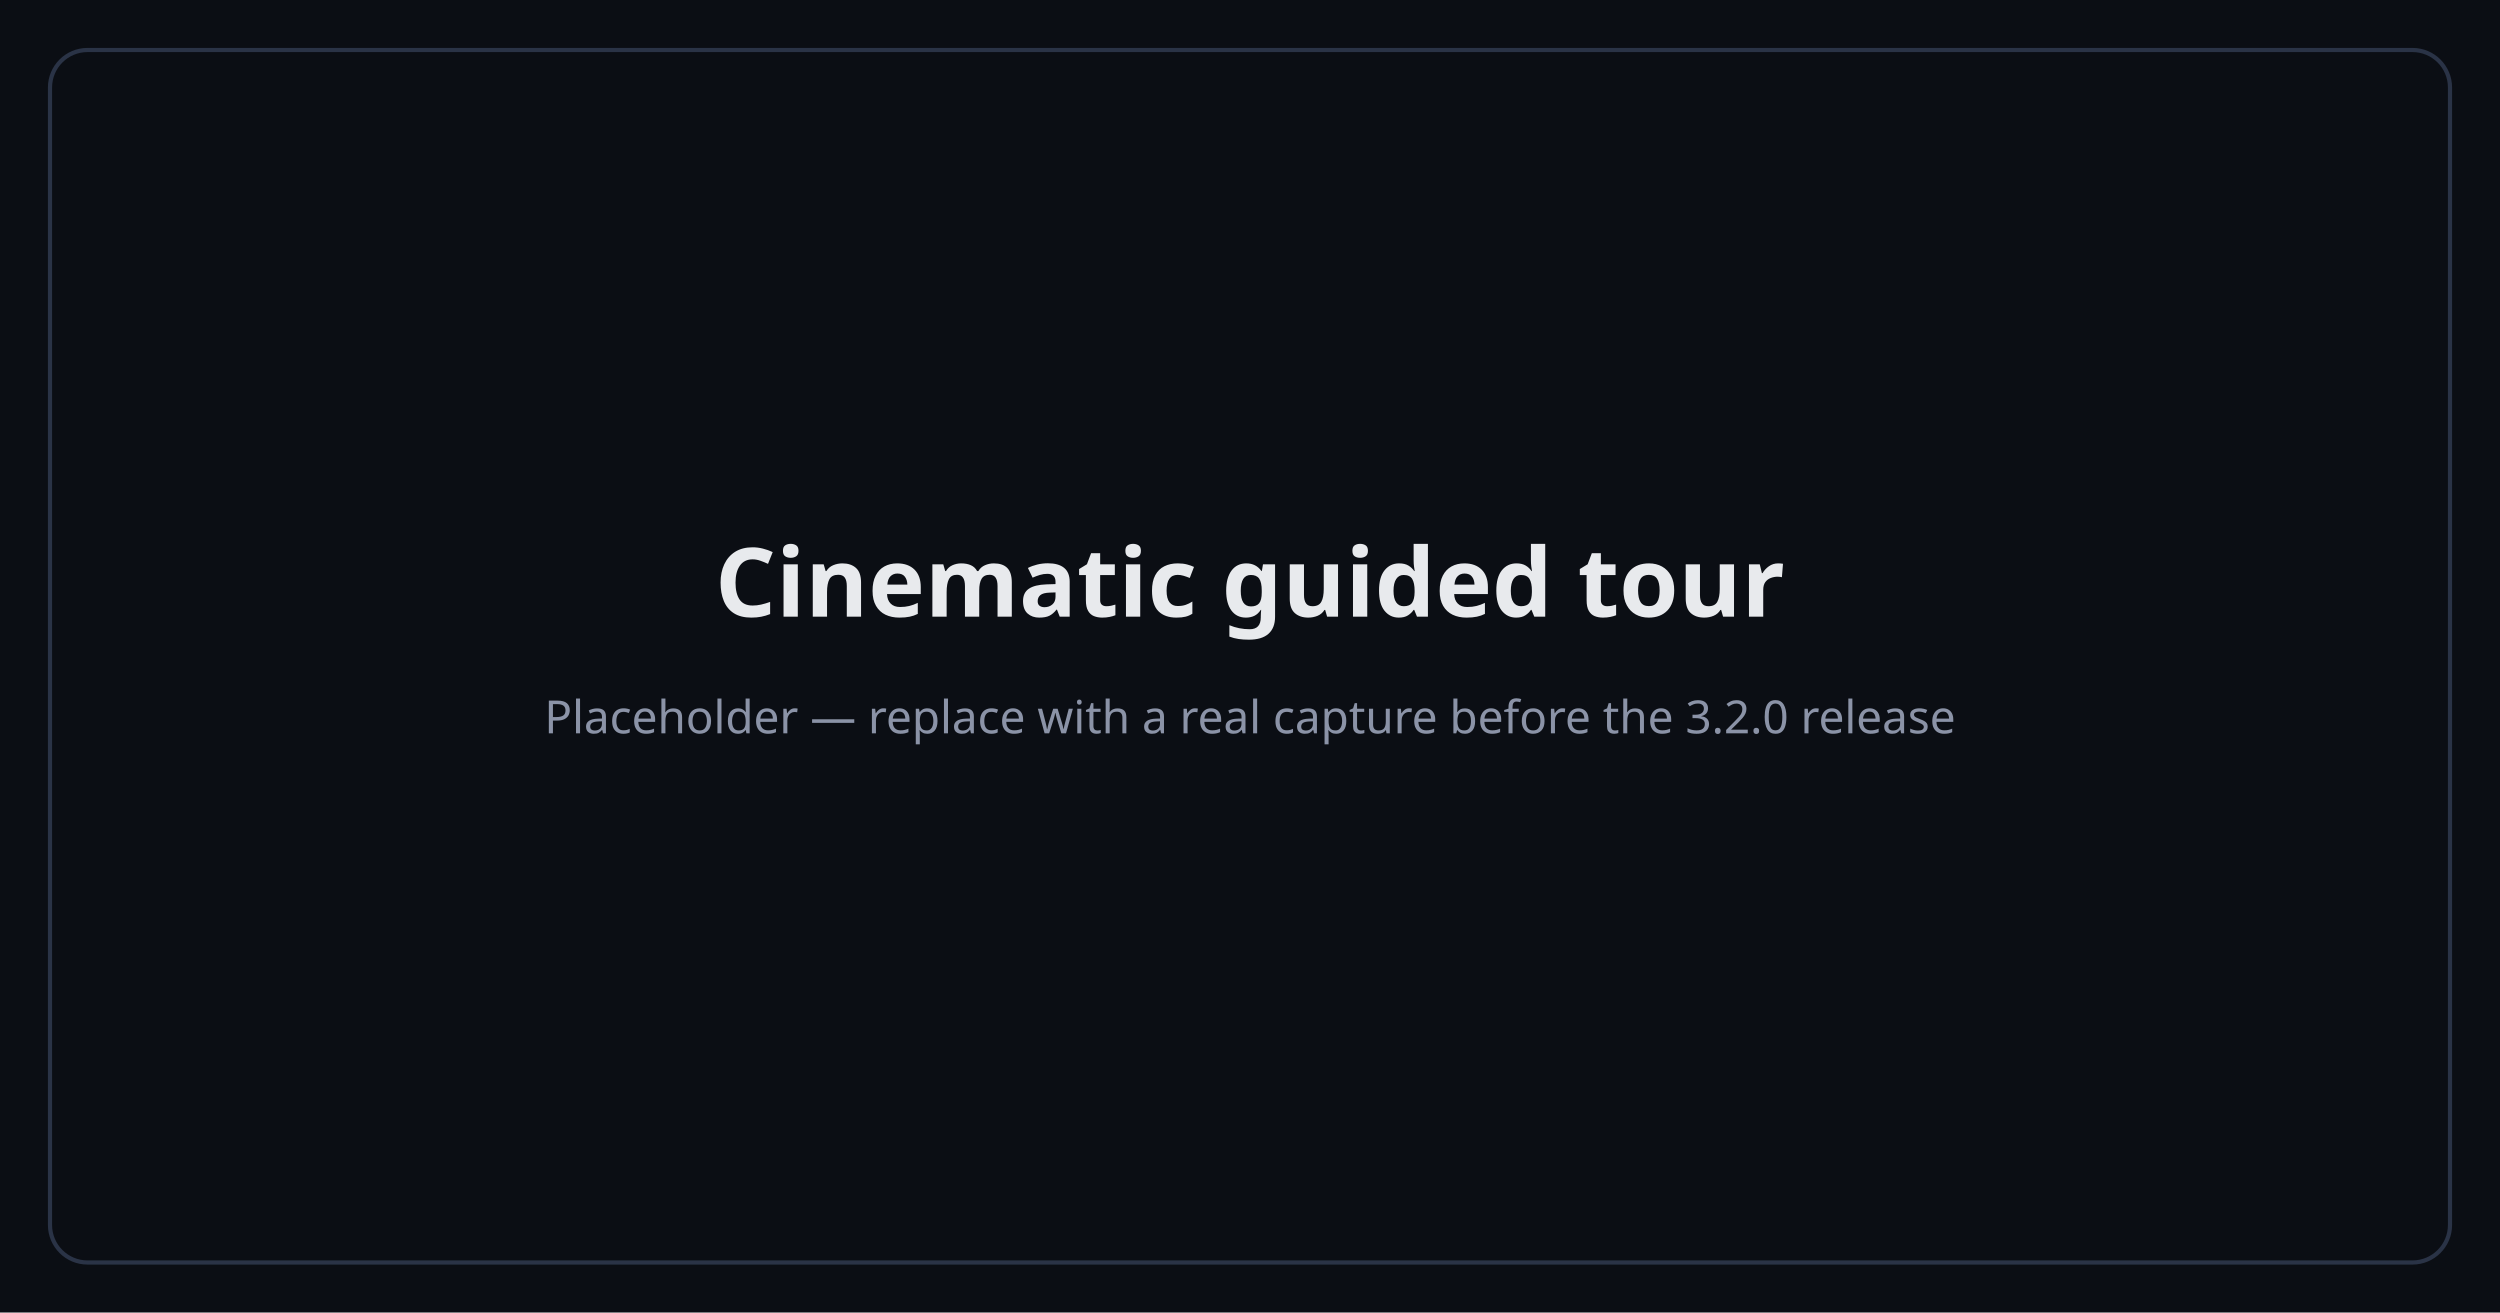
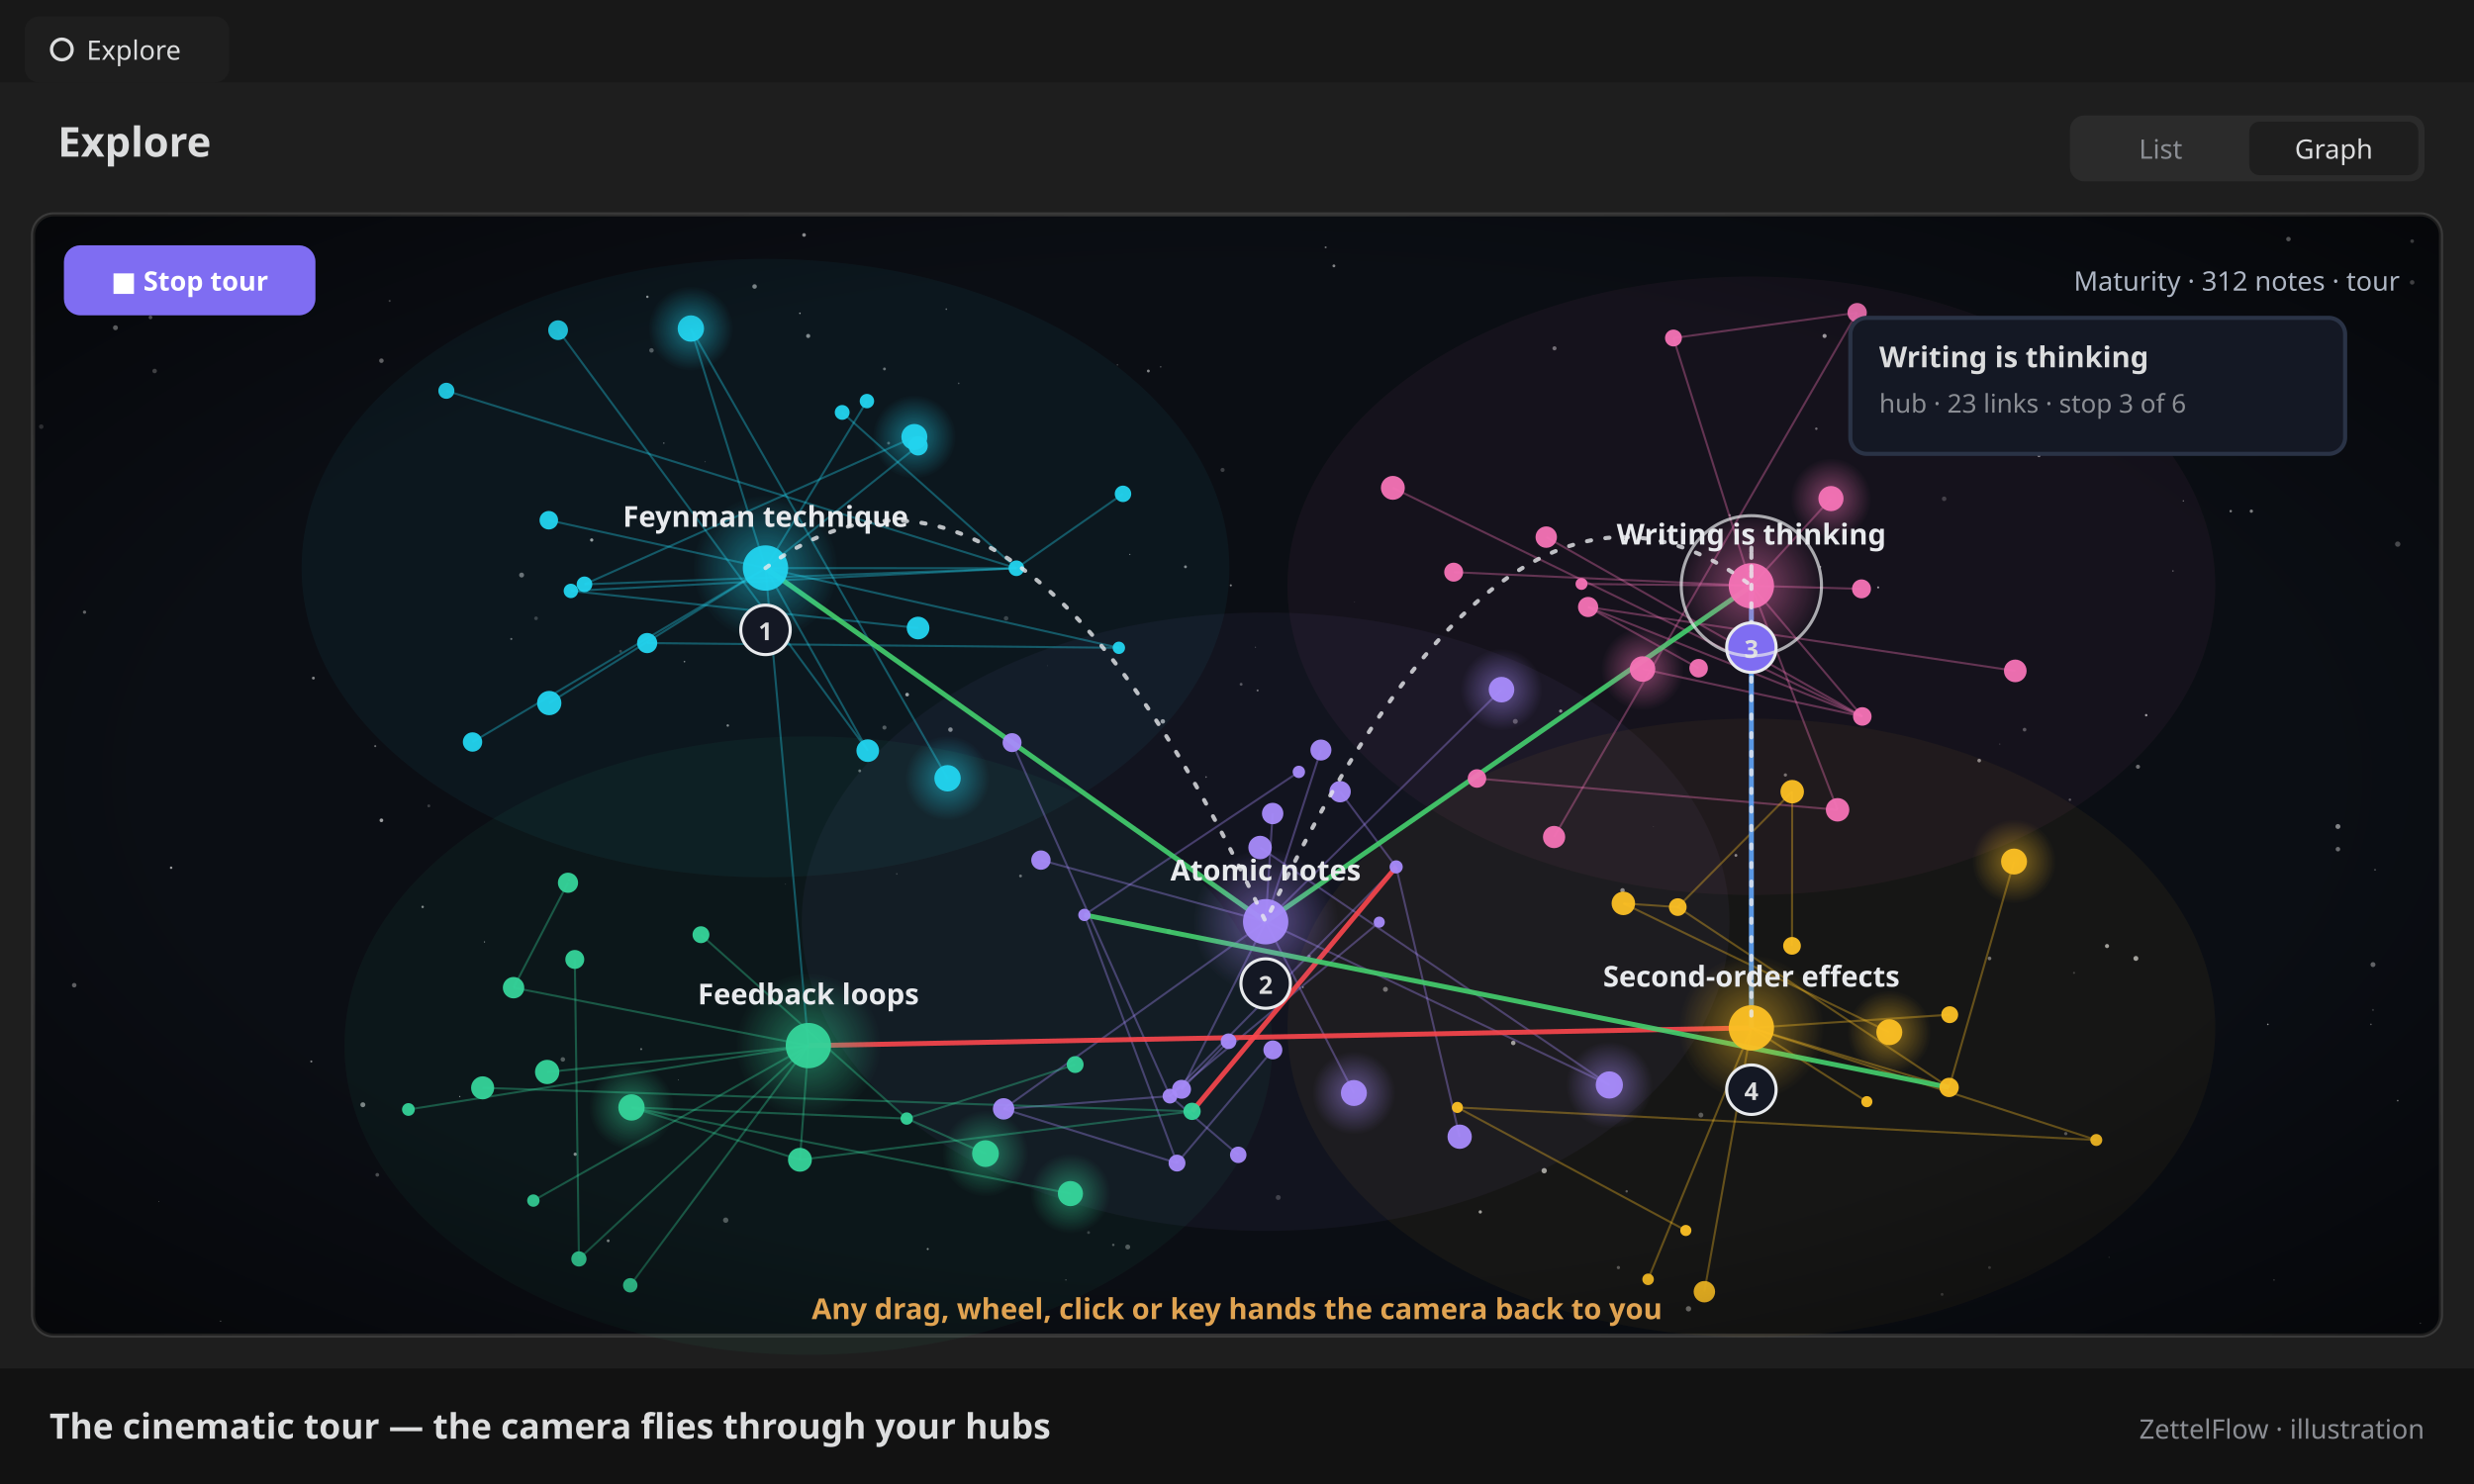
- <svg xmlns="http://www.w3.org/2000/svg" width="1200" height="630" viewBox="0 0 1200 630" role="img" aria-label="Cinematic guided tour (placeholder)">
-   <rect width="1200" height="630" fill="#0b0e14" />
-   <rect x="24" y="24" width="1152" height="582" rx="18" fill="none" stroke="#2a3346" stroke-width="2" />
-   <text x="600" y="296" fill="#e8eaed" font-family="sans-serif" font-size="46" font-weight="700" text-anchor="middle">Cinematic guided tour</text>
-   <text x="600" y="352" fill="#8b93a7" font-family="sans-serif" font-size="22" text-anchor="middle">Placeholder — replace with a real capture before the 3.2.0 release</text>
+ <svg xmlns="http://www.w3.org/2000/svg" width="1200" height="720" viewBox="0 0 1200 720" role="img" aria-labelledby="t d" font-family="sans-serif">
+   <defs>
+     <radialGradient id="glow0">
+       <stop offset="0" stop-color="#22d3ee" stop-opacity="0.55" />
+       <stop offset="1" stop-color="#22d3ee" stop-opacity="0" />
+     </radialGradient>
+     <radialGradient id="glow1">
+       <stop offset="0" stop-color="#a78bfa" stop-opacity="0.55" />
+       <stop offset="1" stop-color="#a78bfa" stop-opacity="0" />
+     </radialGradient>
+     <radialGradient id="glow2">
+       <stop offset="0" stop-color="#f472b6" stop-opacity="0.55" />
+       <stop offset="1" stop-color="#f472b6" stop-opacity="0" />
+     </radialGradient>
+     <radialGradient id="glow3">
+       <stop offset="0" stop-color="#34d399" stop-opacity="0.55" />
+       <stop offset="1" stop-color="#34d399" stop-opacity="0" />
+     </radialGradient>
+     <radialGradient id="glow4">
+       <stop offset="0" stop-color="#fbbf24" stop-opacity="0.55" />
+       <stop offset="1" stop-color="#fbbf24" stop-opacity="0" />
+     </radialGradient>
+     <radialGradient id="vignette" cx="0.5" cy="0.5" r="0.75">
+       <stop offset="0.6" stop-color="#000" stop-opacity="0" />
+       <stop offset="1" stop-color="#000" stop-opacity="0.6" />
+     </radialGradient>
+   </defs>
+   <rect x="0" y="0" width="1200" height="720" rx="0" fill="#1e1e1e" />
+   <rect x="0" y="0" width="1200" height="40" rx="0" fill="#181818" />
+   <rect x="12" y="8" width="99.2" height="32" rx="7" fill="#1e1e1e" />
+   <circle cx="30" cy="24" r="5" fill="none" stroke="#dcddde" stroke-width="1.6" />
+   <text x="42" y="29" fill="#dcddde" font-size="13">Explore</text>
+   <text x="28" y="76" fill="#dcddde" font-size="20" font-weight="700">Explore</text>
+   <rect x="1004" y="56" width="172" height="32" rx="7" fill="#2b2b2b" />
+   <rect x="1091" y="59" width="82" height="26" rx="5" fill="#1e1e1e" />
+   <text x="1048" y="77" fill="#8b8e94" font-size="13" text-anchor="middle">List</text>
+   <text x="1132" y="77" fill="#dcddde" font-size="13" text-anchor="middle">Graph</text>
+   <rect x="16" y="104" width="1168" height="544" rx="10" fill="#0b0e14" stroke="#3a3a3a" stroke-width="2" />
+   <circle cx="20" cy="207" r="1.1" fill="#fff" opacity="0.2" />
+   <circle cx="942" cy="628" r="0.7" fill="#fff" opacity="0.2" />
+   <circle cx="152" cy="329" r="0.7" fill="#fff" opacity="0.5" />
+   <circle cx="575" cy="275" r="0.7" fill="#fff" opacity="0.5" />
+   <circle cx="67" cy="145" r="0.7" fill="#fff" opacity="0.5" />
+   <circle cx="899" cy="205" r="0.5" fill="#fff" opacity="0.3" />
+   <circle cx="734" cy="506" r="1.1" fill="#fff" opacity="0.6" />
+   <circle cx="883" cy="275" r="0.4" fill="#fff" opacity="0.6" />
+   <circle cx="440" cy="337" r="0.9" fill="#fff" opacity="0.6" />
+   <circle cx="825" cy="541" r="1.2" fill="#fff" opacity="0.3" />
+   <circle cx="279" cy="560" r="0.8" fill="#fff" opacity="0.5" />
+   <circle cx="1022" cy="459" r="1" fill="#fff" opacity="0.6" />
+   <circle cx="547" cy="605" r="1.2" fill="#fff" opacity="0.3" />
+   <circle cx="182" cy="362" r="0.5" fill="#fff" opacity="0.4" />
+   <circle cx="459" cy="150" r="0.4" fill="#fff" opacity="0.4" />
+   <circle cx="185" cy="398" r="0.9" fill="#fff" opacity="0.6" />
+   <circle cx="1041" cy="347" r="0.6" fill="#fff" opacity="0.6" />
+   <circle cx="635" cy="464" r="0.8" fill="#fff" opacity="0.4" />
+   <circle cx="593" cy="228" r="1" fill="#fff" opacity="0.2" />
+   <circle cx="564" cy="350" r="1.1" fill="#fff" opacity="0.6" />
+   <circle cx="542" cy="177" r="0.4" fill="#fff" opacity="0.2" />
+   <circle cx="965" cy="465" r="0.9" fill="#fff" opacity="0.4" />
+   <circle cx="1174" cy="642" r="0.3" fill="#fff" opacity="0.5" />
+   <circle cx="205" cy="440" r="0.6" fill="#fff" opacity="0.5" />
+   <circle cx="842" cy="415" r="0.7" fill="#fff" opacity="0.5" />
+   <circle cx="989" cy="221" r="0.8" fill="#fff" opacity="0.5" />
+   <circle cx="465" cy="186" r="0.4" fill="#fff" opacity="0.3" />
+   <circle cx="960" cy="369" r="0.9" fill="#fff" opacity="0.5" />
+   <circle cx="1170" cy="117" r="0.9" fill="#fff" opacity="0.4" />
+   <circle cx="528" cy="598" r="0.7" fill="#fff" opacity="0.2" />
+   <circle cx="970" cy="361" r="0.2" fill="#fff" opacity="0.5" />
+   <circle cx="301" cy="316" r="0.7" fill="#fff" opacity="0.2" />
+   <circle cx="749" cy="568" r="1.3" fill="#fff" opacity="0.6" />
+   <circle cx="429" cy="179" r="0.7" fill="#fff" opacity="0.4" />
+   <circle cx="597" cy="284" r="0.5" fill="#fff" opacity="0.5" />
+   <circle cx="381" cy="429" r="0.2" fill="#fff" opacity="0.3" />
+   <circle cx="1006" cy="472" r="0.5" fill="#fff" opacity="0.2" />
+   <circle cx="332" cy="321" r="0.4" fill="#fff" opacity="0.5" />
+   <circle cx="176" cy="536" r="1.2" fill="#fff" opacity="0.5" />
+   <circle cx="183" cy="570" r="0.9" fill="#fff" opacity="0.3" />
+   <circle cx="287" cy="262" r="0.8" fill="#fff" opacity="0.6" />
+   <circle cx="316" cy="170" r="1.1" fill="#fff" opacity="0.3" />
+   <circle cx="632" cy="479" r="0.4" fill="#fff" opacity="0.6" />
+   <circle cx="982" cy="354" r="0.9" fill="#fff" opacity="0.3" />
+   <circle cx="342" cy="224" r="0.3" fill="#fff" opacity="0.2" />
+   <circle cx="189" cy="146" r="0.5" fill="#fff" opacity="0.3" />
+   <circle cx="1023" cy="610" r="0.3" fill="#fff" opacity="0.2" />
+   <circle cx="311" cy="509" r="0.5" fill="#fff" opacity="0.4" />
+   <circle cx="488" cy="300" r="1.1" fill="#fff" opacity="0.2" />
+   <circle cx="672" cy="480" r="1.2" fill="#fff" opacity="0.4" />
+   <circle cx="253" cy="279" r="1.2" fill="#fff" opacity="0.4" />
+   <circle cx="787" cy="432" r="1.1" fill="#fff" opacity="0.5" />
+   <circle cx="1100" cy="497" r="0.4" fill="#fff" opacity="0.6" />
+   <circle cx="1134" cy="412" r="1.1" fill="#fff" opacity="0.4" />
+   <circle cx="260" cy="300" r="0.9" fill="#fff" opacity="0.2" />
+   <circle cx="1150" cy="497" r="0.4" fill="#fff" opacity="0.4" />
+   <circle cx="508" cy="323" r="0.2" fill="#fff" opacity="0.2" />
+   <circle cx="943" cy="242" r="1.1" fill="#fff" opacity="0.2" />
+   <circle cx="1059" cy="243" r="0.3" fill="#fff" opacity="0.6" />
+   <circle cx="1110" cy="116" r="1.1" fill="#fff" opacity="0.5" />
+   <circle cx="1103" cy="621" r="0.4" fill="#fff" opacity="0.3" />
+   <circle cx="352" cy="592" r="1.3" fill="#fff" opacity="0.3" />
+   <circle cx="802" cy="401" r="0.2" fill="#fff" opacity="0.2" />
+   <circle cx="1134" cy="401" r="1.2" fill="#fff" opacity="0.5" />
+   <circle cx="185" cy="175" r="1.1" fill="#fff" opacity="0.4" />
+   <circle cx="461" cy="354" r="1.1" fill="#fff" opacity="0.5" />
+   <circle cx="1036" cy="465" r="1.2" fill="#fff" opacity="0.6" />
+   <circle cx="866" cy="376" r="0.8" fill="#fff" opacity="0.4" />
+   <circle cx="610" cy="335" r="0.5" fill="#fff" opacity="0.4" />
+   <circle cx="1170" cy="137" r="1.1" fill="#fff" opacity="0.4" />
+   <circle cx="885" cy="163" r="1" fill="#fff" opacity="0.6" />
+   <circle cx="248" cy="310" r="0.5" fill="#fff" opacity="0.4" />
+   <circle cx="495" cy="425" r="0.7" fill="#fff" opacity="0.4" />
+   <circle cx="1054" cy="277" r="0.3" fill="#fff" opacity="0.6" />
+   <circle cx="1151" cy="490" r="0.5" fill="#fff" opacity="0.2" />
+   <circle cx="329" cy="524" r="0.2" fill="#fff" opacity="0.5" />
+   <circle cx="609" cy="314" r="0.2" fill="#fff" opacity="0.6" />
+   <circle cx="366" cy="139" r="1.1" fill="#fff" opacity="0.5" />
+   <circle cx="1163" cy="264" r="1.3" fill="#fff" opacity="0.3" />
+   <circle cx="353" cy="352" r="0.6" fill="#fff" opacity="0.5" />
+   <circle cx="390" cy="114" r="0.9" fill="#fff" opacity="0.6" />
+   <circle cx="273" cy="514" r="1.1" fill="#fff" opacity="0.3" />
+   <circle cx="789" cy="578" r="0.6" fill="#fff" opacity="0.3" />
+   <circle cx="643" cy="120" r="0.5" fill="#fff" opacity="0.4" />
+   <circle cx="616" cy="486" r="0.6" fill="#fff" opacity="0.3" />
+   <circle cx="73" cy="154" r="0.9" fill="#fff" opacity="0.4" />
+   <circle cx="585" cy="377" r="0.4" fill="#fff" opacity="0.4" />
+   <circle cx="1057" cy="185" r="0.9" fill="#fff" opacity="0.6" />
+   <circle cx="735" cy="350" r="1.2" fill="#fff" opacity="0.3" />
+   <circle cx="56" cy="159" r="1.2" fill="#fff" opacity="0.5" />
+   <circle cx="557" cy="180" r="0.7" fill="#fff" opacity="0.5" />
+   <circle cx="1082" cy="248" r="0.6" fill="#fff" opacity="0.5" />
+   <circle cx="276" cy="427" r="0.5" fill="#fff" opacity="0.2" />
+   <circle cx="431" cy="215" r="0.7" fill="#fff" opacity="0.3" />
+   <circle cx="450" cy="606" r="0.5" fill="#fff" opacity="0.5" />
+   <circle cx="1092" cy="248" r="0.8" fill="#fff" opacity="0.5" />
+   <circle cx="647" cy="129" r="0.7" fill="#fff" opacity="0.5" />
+   <circle cx="563" cy="178" r="0.3" fill="#fff" opacity="0.5" />
+   <circle cx="1096" cy="139" r="0.5" fill="#fff" opacity="0.5" />
+   <circle cx="718" cy="588" r="0.8" fill="#fff" opacity="0.6" />
+   <circle cx="567" cy="452" r="1.2" fill="#fff" opacity="0.3" />
+   <circle cx="1004" cy="388" r="0.6" fill="#fff" opacity="0.3" />
+   <circle cx="223" cy="532" r="0.3" fill="#fff" opacity="0.6" />
+   <circle cx="819" cy="635" r="1.3" fill="#fff" opacity="0.4" />
+   <circle cx="757" cy="345" r="0.8" fill="#fff" opacity="0.5" />
+   <circle cx="548" cy="269" r="0.3" fill="#fff" opacity="0.5" />
+   <circle cx="41" cy="297" r="0.8" fill="#fff" opacity="0.4" />
+   <circle cx="322" cy="215" r="0.3" fill="#fff" opacity="0.6" />
+   <circle cx="620" cy="581" r="1.2" fill="#fff" opacity="0.2" />
+   <circle cx="839" cy="250" r="0.6" fill="#fff" opacity="0.4" />
+   <circle cx="235" cy="457" r="0.3" fill="#fff" opacity="0.6" />
+   <circle cx="392" cy="163" r="1" fill="#fff" opacity="0.5" />
+   <circle cx="208" cy="391" r="0.7" fill="#fff" opacity="0.2" />
+   <circle cx="1152" cy="422" r="0.4" fill="#fff" opacity="0.4" />
+   <circle cx="911" cy="285" r="0.5" fill="#fff" opacity="0.6" />
+   <circle cx="388" cy="152" r="0.4" fill="#fff" opacity="0.6" />
+   <circle cx="314" cy="144" r="0.6" fill="#fff" opacity="0.6" />
+   <circle cx="77" cy="583" r="0.2" fill="#fff" opacity="0.6" />
+   <circle cx="83" cy="421" r="0.6" fill="#fff" opacity="0.6" />
+   <circle cx="881" cy="208" r="0.6" fill="#fff" opacity="0.4" />
+   <circle cx="151" cy="515" r="0.5" fill="#fff" opacity="0.5" />
+   <circle cx="540" cy="604" r="0.6" fill="#fff" opacity="0.3" />
+   <circle cx="295" cy="602" r="0.7" fill="#fff" opacity="0.5" />
+   <circle cx="75" cy="180" r="1.1" fill="#fff" opacity="0.3" />
+   <circle cx="107" cy="641" r="0.3" fill="#fff" opacity="0.6" />
+   <circle cx="657" cy="292" r="0.2" fill="#fff" opacity="0.2" />
+   <circle cx="1037" cy="372" r="1" fill="#fff" opacity="0.4" />
+   <circle cx="517" cy="621" r="0.3" fill="#fff" opacity="0.4" />
+   <circle cx="435" cy="424" r="0.4" fill="#fff" opacity="0.2" />
+   <circle cx="417" cy="374" r="0.7" fill="#fff" opacity="0.4" />
+   <circle cx="1151" cy="468" r="1.2" fill="#fff" opacity="0.4" />
+   <circle cx="1163" cy="534" r="0.4" fill="#fff" opacity="0.6" />
+   <circle cx="36" cy="478" r="1.1" fill="#fff" opacity="0.4" />
+   <circle cx="429" cy="353" r="1" fill="#fff" opacity="0.3" />
+   <circle cx="754" cy="169" r="1" fill="#fff" opacity="0.4" />
+   <circle cx="785" cy="615" r="0.8" fill="#fff" opacity="0.3" />
+   <circle cx="965" cy="615" r="0.7" fill="#fff" opacity="0.2" />
+   <circle cx="1002" cy="550" r="0.8" fill="#fff" opacity="0.3" />
+   <circle cx="602" cy="332" r="0.7" fill="#fff" opacity="0.3" />
+   <circle cx="1012" cy="159" r="0.9" fill="#fff" opacity="0.2" />
+   <ellipse cx="371.3" cy="275.6" rx="225" ry="150" fill="#22d3ee" opacity="0.05" />
+   <ellipse cx="613.9" cy="447.2" rx="225" ry="150" fill="#a78bfa" opacity="0.05" />
+   <ellipse cx="849.5" cy="284.2" rx="225" ry="150" fill="#f472b6" opacity="0.05" />
+   <ellipse cx="392.1" cy="507.3" rx="225" ry="150" fill="#34d399" opacity="0.05" />
+   <ellipse cx="849.5" cy="498.7" rx="225" ry="150" fill="#fbbf24" opacity="0.05" />
+   <line x1="493" y1="275.7" x2="371.3" y2="275.6" stroke="#22d3ee" stroke-width="1" opacity="0.35" />
+   <line x1="445.3" y1="216.3" x2="371.3" y2="275.6" stroke="#22d3ee" stroke-width="1" opacity="0.35" />
+   <line x1="276.9" y1="286.7" x2="493" y2="275.7" stroke="#22d3ee" stroke-width="1" opacity="0.35" />
+   <line x1="266.4" y1="341.1" x2="371.3" y2="275.6" stroke="#22d3ee" stroke-width="1" opacity="0.35" />
+   <line x1="445.3" y1="304.7" x2="276.9" y2="286.7" stroke="#22d3ee" stroke-width="1" opacity="0.35" />
+   <line x1="283.5" y1="283.5" x2="493" y2="275.7" stroke="#22d3ee" stroke-width="1" opacity="0.35" />
+   <line x1="420.9" y1="364.2" x2="371.3" y2="275.6" stroke="#22d3ee" stroke-width="1" opacity="0.35" />
+   <line x1="229.2" y1="360" x2="371.3" y2="275.6" stroke="#22d3ee" stroke-width="1" opacity="0.35" />
+   <line x1="216.5" y1="189.6" x2="493" y2="275.7" stroke="#22d3ee" stroke-width="1" opacity="0.35" />
+   <line x1="335.1" y1="159.4" x2="371.3" y2="275.6" stroke="#22d3ee" stroke-width="1" opacity="0.35" />
+   <line x1="459.6" y1="377.6" x2="335.1" y2="159.4" stroke="#22d3ee" stroke-width="1" opacity="0.35" />
+   <line x1="408.5" y1="200.1" x2="493" y2="275.7" stroke="#22d3ee" stroke-width="1" opacity="0.35" />
+   <line x1="544.7" y1="239.6" x2="493" y2="275.7" stroke="#22d3ee" stroke-width="1" opacity="0.35" />
+   <line x1="270.7" y1="160.2" x2="420.9" y2="364.2" stroke="#22d3ee" stroke-width="1" opacity="0.35" />
+   <line x1="443.5" y1="212" x2="283.5" y2="283.5" stroke="#22d3ee" stroke-width="1" opacity="0.35" />
+   <line x1="420.5" y1="194.6" x2="371.3" y2="275.6" stroke="#22d3ee" stroke-width="1" opacity="0.35" />
+   <line x1="542.7" y1="314.3" x2="371.3" y2="275.6" stroke="#22d3ee" stroke-width="1" opacity="0.35" />
+   <line x1="266.2" y1="252.4" x2="371.3" y2="275.6" stroke="#22d3ee" stroke-width="1" opacity="0.35" />
+   <line x1="313.9" y1="312" x2="542.7" y2="314.3" stroke="#22d3ee" stroke-width="1" opacity="0.35" />
+   <line x1="780.6" y1="526.4" x2="613.9" y2="447.2" stroke="#a78bfa" stroke-width="1" opacity="0.35" />
+   <line x1="486.8" y1="538" x2="613.9" y2="447.2" stroke="#a78bfa" stroke-width="1" opacity="0.35" />
+   <line x1="567.5" y1="531.8" x2="486.8" y2="538" stroke="#a78bfa" stroke-width="1" opacity="0.35" />
+   <line x1="677.2" y1="420.6" x2="567.5" y2="531.8" stroke="#a78bfa" stroke-width="1" opacity="0.35" />
+   <line x1="570.9" y1="564.3" x2="486.8" y2="538" stroke="#a78bfa" stroke-width="1" opacity="0.35" />
+   <line x1="526" y1="443.9" x2="570.9" y2="564.3" stroke="#a78bfa" stroke-width="1" opacity="0.35" />
+   <line x1="600.6" y1="560.3" x2="567.5" y2="531.8" stroke="#a78bfa" stroke-width="1" opacity="0.35" />
+   <line x1="669" y1="447.4" x2="567.5" y2="531.8" stroke="#a78bfa" stroke-width="1" opacity="0.35" />
+   <line x1="650" y1="384.1" x2="677.2" y2="420.6" stroke="#a78bfa" stroke-width="1" opacity="0.35" />
+   <line x1="617.3" y1="394.7" x2="613.9" y2="447.2" stroke="#a78bfa" stroke-width="1" opacity="0.35" />
+   <line x1="617.4" y1="509.4" x2="570.9" y2="564.3" stroke="#a78bfa" stroke-width="1" opacity="0.35" />
+   <line x1="573.1" y1="528.5" x2="613.9" y2="447.2" stroke="#a78bfa" stroke-width="1" opacity="0.35" />
+   <line x1="490.9" y1="360.3" x2="567.5" y2="531.8" stroke="#a78bfa" stroke-width="1" opacity="0.35" />
+   <line x1="630" y1="374.5" x2="526" y2="443.9" stroke="#a78bfa" stroke-width="1" opacity="0.35" />
+   <line x1="656.7" y1="530.3" x2="613.9" y2="447.2" stroke="#a78bfa" stroke-width="1" opacity="0.35" />
+   <line x1="708" y1="551.5" x2="677.2" y2="420.6" stroke="#a78bfa" stroke-width="1" opacity="0.35" />
+   <line x1="595.9" y1="505.2" x2="573.1" y2="528.5" stroke="#a78bfa" stroke-width="1" opacity="0.35" />
+   <line x1="504.9" y1="417.3" x2="613.9" y2="447.2" stroke="#a78bfa" stroke-width="1" opacity="0.35" />
+   <line x1="611.2" y1="411.2" x2="780.6" y2="526.4" stroke="#a78bfa" stroke-width="1" opacity="0.35" />
+   <line x1="640.7" y1="363.9" x2="613.9" y2="447.2" stroke="#a78bfa" stroke-width="1" opacity="0.35" />
+   <line x1="728.3" y1="334.6" x2="613.9" y2="447.2" stroke="#a78bfa" stroke-width="1" opacity="0.35" />
+   <line x1="903.3" y1="347.6" x2="849.5" y2="284.2" stroke="#f472b6" stroke-width="1" opacity="0.35" />
+   <line x1="770.3" y1="294.5" x2="903.3" y2="347.6" stroke="#f472b6" stroke-width="1" opacity="0.35" />
+   <line x1="823.9" y1="324.2" x2="770.3" y2="294.5" stroke="#f472b6" stroke-width="1" opacity="0.35" />
+   <line x1="977.5" y1="325.5" x2="770.3" y2="294.5" stroke="#f472b6" stroke-width="1" opacity="0.35" />
+   <line x1="796.7" y1="324.6" x2="903.3" y2="347.6" stroke="#f472b6" stroke-width="1" opacity="0.35" />
+   <line x1="750" y1="260.6" x2="903.3" y2="347.6" stroke="#f472b6" stroke-width="1" opacity="0.35" />
+   <line x1="675.6" y1="236.7" x2="903.3" y2="347.6" stroke="#f472b6" stroke-width="1" opacity="0.35" />
+   <line x1="891.3" y1="392.9" x2="849.5" y2="284.2" stroke="#f472b6" stroke-width="1" opacity="0.35" />
+   <line x1="811.7" y1="164" x2="849.5" y2="284.2" stroke="#f472b6" stroke-width="1" opacity="0.35" />
+   <line x1="767.1" y1="283.3" x2="849.5" y2="284.2" stroke="#f472b6" stroke-width="1" opacity="0.35" />
+   <line x1="900.8" y1="151.7" x2="811.7" y2="164" stroke="#f472b6" stroke-width="1" opacity="0.35" />
+   <line x1="716.4" y1="377.7" x2="891.3" y2="392.9" stroke="#f472b6" stroke-width="1" opacity="0.35" />
+   <line x1="888.1" y1="241.9" x2="849.5" y2="284.2" stroke="#f472b6" stroke-width="1" opacity="0.35" />
+   <line x1="753.8" y1="406.1" x2="900.8" y2="151.7" stroke="#f472b6" stroke-width="1" opacity="0.35" />
+   <line x1="902.9" y1="285.7" x2="849.5" y2="284.2" stroke="#f472b6" stroke-width="1" opacity="0.35" />
+   <line x1="705.1" y1="277.6" x2="849.5" y2="284.2" stroke="#f472b6" stroke-width="1" opacity="0.35" />
+   <line x1="388" y1="562.7" x2="392.1" y2="507.3" stroke="#34d399" stroke-width="1" opacity="0.35" />
+   <line x1="578.2" y1="539.2" x2="388" y2="562.7" stroke="#34d399" stroke-width="1" opacity="0.35" />
+   <line x1="280.8" y1="610.8" x2="392.1" y2="507.3" stroke="#34d399" stroke-width="1" opacity="0.35" />
+   <line x1="306.3" y1="537.3" x2="388" y2="562.7" stroke="#34d399" stroke-width="1" opacity="0.35" />
+   <line x1="249.1" y1="479.2" x2="392.1" y2="507.3" stroke="#34d399" stroke-width="1" opacity="0.35" />
+   <line x1="439.8" y1="542.7" x2="306.3" y2="537.3" stroke="#34d399" stroke-width="1" opacity="0.35" />
+   <line x1="521.5" y1="516.5" x2="439.8" y2="542.7" stroke="#34d399" stroke-width="1" opacity="0.35" />
+   <line x1="519.2" y1="579.1" x2="306.3" y2="537.3" stroke="#34d399" stroke-width="1" opacity="0.35" />
+   <line x1="478" y1="559.7" x2="439.8" y2="542.7" stroke="#34d399" stroke-width="1" opacity="0.35" />
+   <line x1="340" y1="453.5" x2="439.8" y2="542.7" stroke="#34d399" stroke-width="1" opacity="0.35" />
+   <line x1="278.8" y1="465.5" x2="280.8" y2="610.8" stroke="#34d399" stroke-width="1" opacity="0.35" />
+   <line x1="258.7" y1="582.5" x2="392.1" y2="507.3" stroke="#34d399" stroke-width="1" opacity="0.35" />
+   <line x1="275.5" y1="428.3" x2="249.1" y2="479.2" stroke="#34d399" stroke-width="1" opacity="0.35" />
+   <line x1="198.1" y1="538.3" x2="392.1" y2="507.3" stroke="#34d399" stroke-width="1" opacity="0.35" />
+   <line x1="265.4" y1="520.1" x2="392.1" y2="507.3" stroke="#34d399" stroke-width="1" opacity="0.35" />
+   <line x1="234.1" y1="527.8" x2="578.2" y2="539.2" stroke="#34d399" stroke-width="1" opacity="0.35" />
+   <line x1="305.7" y1="623.6" x2="392.1" y2="507.3" stroke="#34d399" stroke-width="1" opacity="0.35" />
+   <line x1="1016.8" y1="553.1" x2="849.5" y2="498.7" stroke="#fbbf24" stroke-width="1" opacity="0.35" />
+   <line x1="706.9" y1="537.3" x2="1016.8" y2="553.1" stroke="#fbbf24" stroke-width="1" opacity="0.35" />
+   <line x1="945.4" y1="527.6" x2="849.5" y2="498.7" stroke="#fbbf24" stroke-width="1" opacity="0.35" />
+   <line x1="813.8" y1="440.1" x2="945.4" y2="527.6" stroke="#fbbf24" stroke-width="1" opacity="0.35" />
+   <line x1="787.4" y1="438.3" x2="813.8" y2="440.1" stroke="#fbbf24" stroke-width="1" opacity="0.35" />
+   <line x1="905.5" y1="534.5" x2="849.5" y2="498.7" stroke="#fbbf24" stroke-width="1" opacity="0.35" />
+   <line x1="916.4" y1="500.8" x2="787.4" y2="438.3" stroke="#fbbf24" stroke-width="1" opacity="0.35" />
+   <line x1="817.7" y1="597" x2="706.9" y2="537.3" stroke="#fbbf24" stroke-width="1" opacity="0.35" />
+   <line x1="869.3" y1="384.1" x2="813.8" y2="440.1" stroke="#fbbf24" stroke-width="1" opacity="0.35" />
+   <line x1="826.7" y1="626.7" x2="849.5" y2="498.7" stroke="#fbbf24" stroke-width="1" opacity="0.35" />
+   <line x1="799.4" y1="620.7" x2="849.5" y2="498.7" stroke="#fbbf24" stroke-width="1" opacity="0.35" />
+   <line x1="976.9" y1="418" x2="945.4" y2="527.6" stroke="#fbbf24" stroke-width="1" opacity="0.35" />
+   <line x1="869.2" y1="458.9" x2="869.3" y2="384.1" stroke="#fbbf24" stroke-width="1" opacity="0.35" />
+   <line x1="945.7" y1="492.3" x2="849.5" y2="498.7" stroke="#fbbf24" stroke-width="1" opacity="0.35" />
+   <line x1="371.3" y1="275.6" x2="613.9" y2="447.2" stroke="#44cf6e" stroke-width="2.4" opacity="0.9" />
+   <line x1="613.9" y1="447.2" x2="849.5" y2="284.2" stroke="#44cf6e" stroke-width="2.4" opacity="0.9" />
+   <line x1="392.1" y1="507.3" x2="849.5" y2="498.7" stroke="#fb464c" stroke-width="2.4" opacity="0.9" />
+   <line x1="371.3" y1="275.6" x2="392.1" y2="507.3" stroke="#22d3ee" stroke-width="1" opacity="0.35" />
+   <line x1="849.5" y1="284.2" x2="849.5" y2="498.7" stroke="#60a5fa" stroke-width="2.4" opacity="0.9" />
+   <line x1="677.2" y1="420.6" x2="578.2" y2="539.2" stroke="#fb464c" stroke-width="2.4" opacity="0.9" />
+   <line x1="526" y1="443.9" x2="945.4" y2="527.6" stroke="#44cf6e" stroke-width="2.4" opacity="0.9" />
+   <circle cx="371.3" cy="275.6" r="35.2" fill="url(#glow0)" opacity="0.9" />
+   <circle cx="371.3" cy="275.6" r="11" fill="#22d3ee" opacity="0.95" />
+   <circle cx="493" cy="275.7" r="3.8" fill="#22d3ee" opacity="0.95" />
+   <circle cx="445.3" cy="216.3" r="4.7" fill="#22d3ee" opacity="0.95" />
+   <circle cx="276.9" cy="286.7" r="3.5" fill="#22d3ee" opacity="0.95" />
+   <circle cx="266.4" cy="341.1" r="5.9" fill="#22d3ee" opacity="0.95" />
+   <circle cx="445.3" cy="304.7" r="5.5" fill="#22d3ee" opacity="0.95" />
+   <circle cx="283.5" cy="283.5" r="3.8" fill="#22d3ee" opacity="0.95" />
+   <circle cx="420.9" cy="364.2" r="5.5" fill="#22d3ee" opacity="0.95" />
+   <circle cx="229.2" cy="360" r="4.7" fill="#22d3ee" opacity="0.95" />
+   <circle cx="216.5" cy="189.6" r="3.9" fill="#22d3ee" opacity="0.95" />
+   <circle cx="335.1" cy="159.4" r="20.5" fill="url(#glow0)" opacity="0.9" />
+   <circle cx="335.1" cy="159.4" r="6.4" fill="#22d3ee" opacity="0.95" />
+   <circle cx="459.6" cy="377.6" r="20.5" fill="url(#glow0)" opacity="0.9" />
+   <circle cx="459.6" cy="377.6" r="6.4" fill="#22d3ee" opacity="0.95" />
+   <circle cx="408.5" cy="200.1" r="3.6" fill="#22d3ee" opacity="0.95" />
+   <circle cx="544.7" cy="239.6" r="4" fill="#22d3ee" opacity="0.95" />
+   <circle cx="270.7" cy="160.2" r="4.8" fill="#22d3ee" opacity="0.95" />
+   <circle cx="443.5" cy="212" r="20.2" fill="url(#glow0)" opacity="0.9" />
+   <circle cx="443.5" cy="212" r="6.3" fill="#22d3ee" opacity="0.95" />
+   <circle cx="420.5" cy="194.6" r="3.5" fill="#22d3ee" opacity="0.95" />
+   <circle cx="542.7" cy="314.3" r="3" fill="#22d3ee" opacity="0.95" />
+   <circle cx="266.2" cy="252.4" r="4.5" fill="#22d3ee" opacity="0.95" />
+   <circle cx="313.9" cy="312" r="4.9" fill="#22d3ee" opacity="0.95" />
+   <circle cx="613.9" cy="447.2" r="35.2" fill="url(#glow1)" opacity="0.9" />
+   <circle cx="613.9" cy="447.2" r="11" fill="#a78bfa" opacity="0.95" />
+   <circle cx="780.6" cy="526.4" r="21" fill="url(#glow1)" opacity="0.9" />
+   <circle cx="780.6" cy="526.4" r="6.6" fill="#a78bfa" opacity="0.95" />
+   <circle cx="486.8" cy="538" r="5.2" fill="#a78bfa" opacity="0.95" />
+   <circle cx="567.5" cy="531.8" r="3.6" fill="#a78bfa" opacity="0.95" />
+   <circle cx="677.2" cy="420.6" r="3.2" fill="#a78bfa" opacity="0.95" />
+   <circle cx="570.9" cy="564.3" r="4.1" fill="#a78bfa" opacity="0.95" />
+   <circle cx="526" cy="443.9" r="3" fill="#a78bfa" opacity="0.95" />
+   <circle cx="600.6" cy="560.3" r="4" fill="#a78bfa" opacity="0.95" />
+   <circle cx="669" cy="447.4" r="2.7" fill="#a78bfa" opacity="0.95" />
+   <circle cx="650" cy="384.1" r="5.2" fill="#a78bfa" opacity="0.95" />
+   <circle cx="617.3" cy="394.7" r="5.2" fill="#a78bfa" opacity="0.95" />
+   <circle cx="617.4" cy="509.4" r="4.6" fill="#a78bfa" opacity="0.95" />
+   <circle cx="573.1" cy="528.5" r="4.6" fill="#a78bfa" opacity="0.95" />
+   <circle cx="490.9" cy="360.3" r="4.6" fill="#a78bfa" opacity="0.95" />
+   <circle cx="630" cy="374.5" r="3" fill="#a78bfa" opacity="0.95" />
+   <circle cx="656.7" cy="530.3" r="20.1" fill="url(#glow1)" opacity="0.9" />
+   <circle cx="656.7" cy="530.3" r="6.3" fill="#a78bfa" opacity="0.95" />
+   <circle cx="708" cy="551.5" r="5.9" fill="#a78bfa" opacity="0.95" />
+   <circle cx="595.9" cy="505.2" r="3.8" fill="#a78bfa" opacity="0.95" />
+   <circle cx="504.9" cy="417.3" r="4.7" fill="#a78bfa" opacity="0.95" />
+   <circle cx="611.2" cy="411.2" r="5.7" fill="#a78bfa" opacity="0.95" />
+   <circle cx="640.7" cy="363.9" r="5.1" fill="#a78bfa" opacity="0.95" />
+   <circle cx="728.3" cy="334.6" r="19.8" fill="url(#glow1)" opacity="0.9" />
+   <circle cx="728.3" cy="334.6" r="6.2" fill="#a78bfa" opacity="0.95" />
+   <circle cx="849.5" cy="284.2" r="35.2" fill="url(#glow2)" opacity="0.9" />
+   <circle cx="849.5" cy="284.2" r="11" fill="#f472b6" opacity="0.95" />
+   <circle cx="903.3" cy="347.6" r="4.5" fill="#f472b6" opacity="0.95" />
+   <circle cx="770.3" cy="294.5" r="4.9" fill="#f472b6" opacity="0.95" />
+   <circle cx="823.9" cy="324.2" r="4.5" fill="#f472b6" opacity="0.95" />
+   <circle cx="977.5" cy="325.5" r="5.5" fill="#f472b6" opacity="0.95" />
+   <circle cx="796.7" cy="324.6" r="20" fill="url(#glow2)" opacity="0.9" />
+   <circle cx="796.7" cy="324.6" r="6.2" fill="#f472b6" opacity="0.95" />
+   <circle cx="750" cy="260.6" r="5.2" fill="#f472b6" opacity="0.95" />
+   <circle cx="675.6" cy="236.7" r="5.8" fill="#f472b6" opacity="0.95" />
+   <circle cx="891.3" cy="392.9" r="5.7" fill="#f472b6" opacity="0.95" />
+   <circle cx="811.7" cy="164" r="4.1" fill="#f472b6" opacity="0.95" />
+   <circle cx="767.1" cy="283.3" r="2.9" fill="#f472b6" opacity="0.95" />
+   <circle cx="900.8" cy="151.7" r="4.7" fill="#f472b6" opacity="0.95" />
+   <circle cx="716.4" cy="377.7" r="4.5" fill="#f472b6" opacity="0.95" />
+   <circle cx="888.1" cy="241.9" r="19.5" fill="url(#glow2)" opacity="0.9" />
+   <circle cx="888.1" cy="241.9" r="6.1" fill="#f472b6" opacity="0.95" />
+   <circle cx="753.8" cy="406.1" r="5.4" fill="#f472b6" opacity="0.95" />
+   <circle cx="902.9" cy="285.7" r="4.6" fill="#f472b6" opacity="0.95" />
+   <circle cx="705.1" cy="277.6" r="4.6" fill="#f472b6" opacity="0.95" />
+   <circle cx="392.1" cy="507.3" r="35.2" fill="url(#glow3)" opacity="0.9" />
+   <circle cx="392.1" cy="507.3" r="11" fill="#34d399" opacity="0.95" />
+   <circle cx="388" cy="562.7" r="5.8" fill="#34d399" opacity="0.95" />
+   <circle cx="578.2" cy="539.2" r="4.2" fill="#34d399" opacity="0.95" />
+   <circle cx="280.8" cy="610.8" r="3.7" fill="#34d399" opacity="0.95" />
+   <circle cx="306.3" cy="537.3" r="20.6" fill="url(#glow3)" opacity="0.9" />
+   <circle cx="306.3" cy="537.3" r="6.4" fill="#34d399" opacity="0.95" />
+   <circle cx="249.1" cy="479.2" r="5.2" fill="#34d399" opacity="0.95" />
+   <circle cx="439.8" cy="542.7" r="3" fill="#34d399" opacity="0.95" />
+   <circle cx="521.5" cy="516.5" r="4.1" fill="#34d399" opacity="0.95" />
+   <circle cx="519.2" cy="579.1" r="19.4" fill="url(#glow3)" opacity="0.9" />
+   <circle cx="519.2" cy="579.1" r="6.1" fill="#34d399" opacity="0.95" />
+   <circle cx="478" cy="559.7" r="20.9" fill="url(#glow3)" opacity="0.9" />
+   <circle cx="478" cy="559.7" r="6.5" fill="#34d399" opacity="0.95" />
+   <circle cx="340" cy="453.5" r="4.1" fill="#34d399" opacity="0.95" />
+   <circle cx="278.8" cy="465.5" r="4.6" fill="#34d399" opacity="0.95" />
+   <circle cx="258.7" cy="582.5" r="3" fill="#34d399" opacity="0.95" />
+   <circle cx="275.5" cy="428.3" r="4.9" fill="#34d399" opacity="0.95" />
+   <circle cx="198.1" cy="538.3" r="3.1" fill="#34d399" opacity="0.95" />
+   <circle cx="265.4" cy="520.1" r="5.9" fill="#34d399" opacity="0.95" />
+   <circle cx="234.1" cy="527.8" r="5.6" fill="#34d399" opacity="0.95" />
+   <circle cx="305.7" cy="623.6" r="3.5" fill="#34d399" opacity="0.95" />
+   <circle cx="849.5" cy="498.7" r="35.2" fill="url(#glow4)" opacity="0.9" />
+   <circle cx="849.5" cy="498.7" r="11" fill="#fbbf24" opacity="0.95" />
+   <circle cx="1016.8" cy="553.1" r="2.9" fill="#fbbf24" opacity="0.95" />
+   <circle cx="706.9" cy="537.3" r="2.7" fill="#fbbf24" opacity="0.95" />
+   <circle cx="945.4" cy="527.6" r="4.7" fill="#fbbf24" opacity="0.95" />
+   <circle cx="813.8" cy="440.1" r="4.3" fill="#fbbf24" opacity="0.95" />
+   <circle cx="787.4" cy="438.3" r="5.7" fill="#fbbf24" opacity="0.95" />
+   <circle cx="905.5" cy="534.5" r="2.7" fill="#fbbf24" opacity="0.95" />
+   <circle cx="916.4" cy="500.8" r="20.3" fill="url(#glow4)" opacity="0.9" />
+   <circle cx="916.4" cy="500.8" r="6.3" fill="#fbbf24" opacity="0.95" />
+   <circle cx="817.7" cy="597" r="2.7" fill="#fbbf24" opacity="0.95" />
+   <circle cx="869.3" cy="384.1" r="5.7" fill="#fbbf24" opacity="0.95" />
+   <circle cx="826.7" cy="626.7" r="5.2" fill="#fbbf24" opacity="0.95" />
+   <circle cx="799.4" cy="620.7" r="2.8" fill="#fbbf24" opacity="0.95" />
+   <circle cx="976.9" cy="418" r="20.3" fill="url(#glow4)" opacity="0.9" />
+   <circle cx="976.9" cy="418" r="6.3" fill="#fbbf24" opacity="0.95" />
+   <circle cx="869.2" cy="458.9" r="4.3" fill="#fbbf24" opacity="0.95" />
+   <circle cx="945.7" cy="492.3" r="4.1" fill="#fbbf24" opacity="0.95" />
+   <text x="371.3" y="255.6" fill="#e8eaed" font-size="14" font-weight="600" text-anchor="middle" opacity="1">Feynman technique</text>
+   <text x="613.9" y="427.2" fill="#e8eaed" font-size="14" font-weight="600" text-anchor="middle" opacity="1">Atomic notes</text>
+   <text x="849.5" y="264.2" fill="#e8eaed" font-size="14" font-weight="600" text-anchor="middle" opacity="1">Writing is thinking</text>
+   <text x="392.1" y="487.3" fill="#e8eaed" font-size="14" font-weight="600" text-anchor="middle" opacity="1">Feedback loops</text>
+   <text x="849.5" y="478.7" fill="#e8eaed" font-size="14" font-weight="600" text-anchor="middle" opacity="1">Second-order effects</text>
+   <rect x="16" y="104" width="1168" height="544" rx="10" fill="url(#vignette)" />
+   <path d="M 371.3 275.6 Q 492.6 185.6 613.9 447.2 Q 731.7 194.2 849.5 284.2 Q 849.5 194.2 849.5 498.7" fill="none" stroke="#e8eaed" stroke-width="2" stroke-dasharray="2 7" stroke-linecap="round" opacity="0.8" />
+   <circle cx="371.3" cy="305.6" r="12" fill="#141824" stroke="#e8eaed" stroke-width="1.5" />
+   <text x="371.3" y="310.6" fill="#dcddde" font-size="12" font-weight="700" text-anchor="middle">1</text>
+   <circle cx="613.9" cy="477.2" r="12" fill="#141824" stroke="#e8eaed" stroke-width="1.5" />
+   <text x="613.9" y="482.2" fill="#dcddde" font-size="12" font-weight="700" text-anchor="middle">2</text>
+   <circle cx="849.5" cy="314.2" r="12" fill="#7f6df2" stroke="#e8eaed" stroke-width="1.5" />
+   <text x="849.5" y="319.2" fill="#dcddde" font-size="12" font-weight="700" text-anchor="middle">3</text>
+   <circle cx="849.5" cy="528.7" r="12" fill="#141824" stroke="#e8eaed" stroke-width="1.5" />
+   <text x="849.5" y="533.7" fill="#dcddde" font-size="12" font-weight="700" text-anchor="middle">4</text>
+   <circle cx="849.5" cy="284.2" r="34" fill="none" stroke="#e8eaed" stroke-width="1.5" opacity="0.7" />
+   <rect x="897.5" y="154.2" width="240" height="66" rx="8" fill="#141824" stroke="#2a3346" stroke-width="2" />
+   <text x="911.5" y="178.2" fill="#dcddde" font-size="14" font-weight="600">Writing is thinking</text>
+   <text x="911.5" y="200.2" fill="#8b8e94" font-size="12.5">hub · 23 links · stop 3 of 6</text>
+   <text x="1164" y="141" fill="#aeb6c4" font-size="13" text-anchor="end">Maturity · 312 notes · tour</text>
+   <rect x="32" y="120" width="120" height="32" rx="7" fill="#7f6df2" stroke="#7f6df2" stroke-width="2" />
+   <text x="92" y="141" fill="#fff" font-size="13" font-weight="600" text-anchor="middle">■  Stop tour</text>
+   <text x="600" y="640" fill="#e0a351" font-size="14" font-weight="600" text-anchor="middle">Any drag, wheel, click or key hands the camera back to you</text>
+   <rect x="0" y="664" width="1200" height="56" fill="#111" opacity="0.92" />
+   <text x="24" y="698" fill="#dcddde" font-size="17" font-weight="700">The cinematic tour — the camera flies through your hubs</text>
+   <text x="1176" y="698" fill="#8b8e94" font-size="13" text-anchor="end">ZettelFlow · illustration</text>
</svg>
